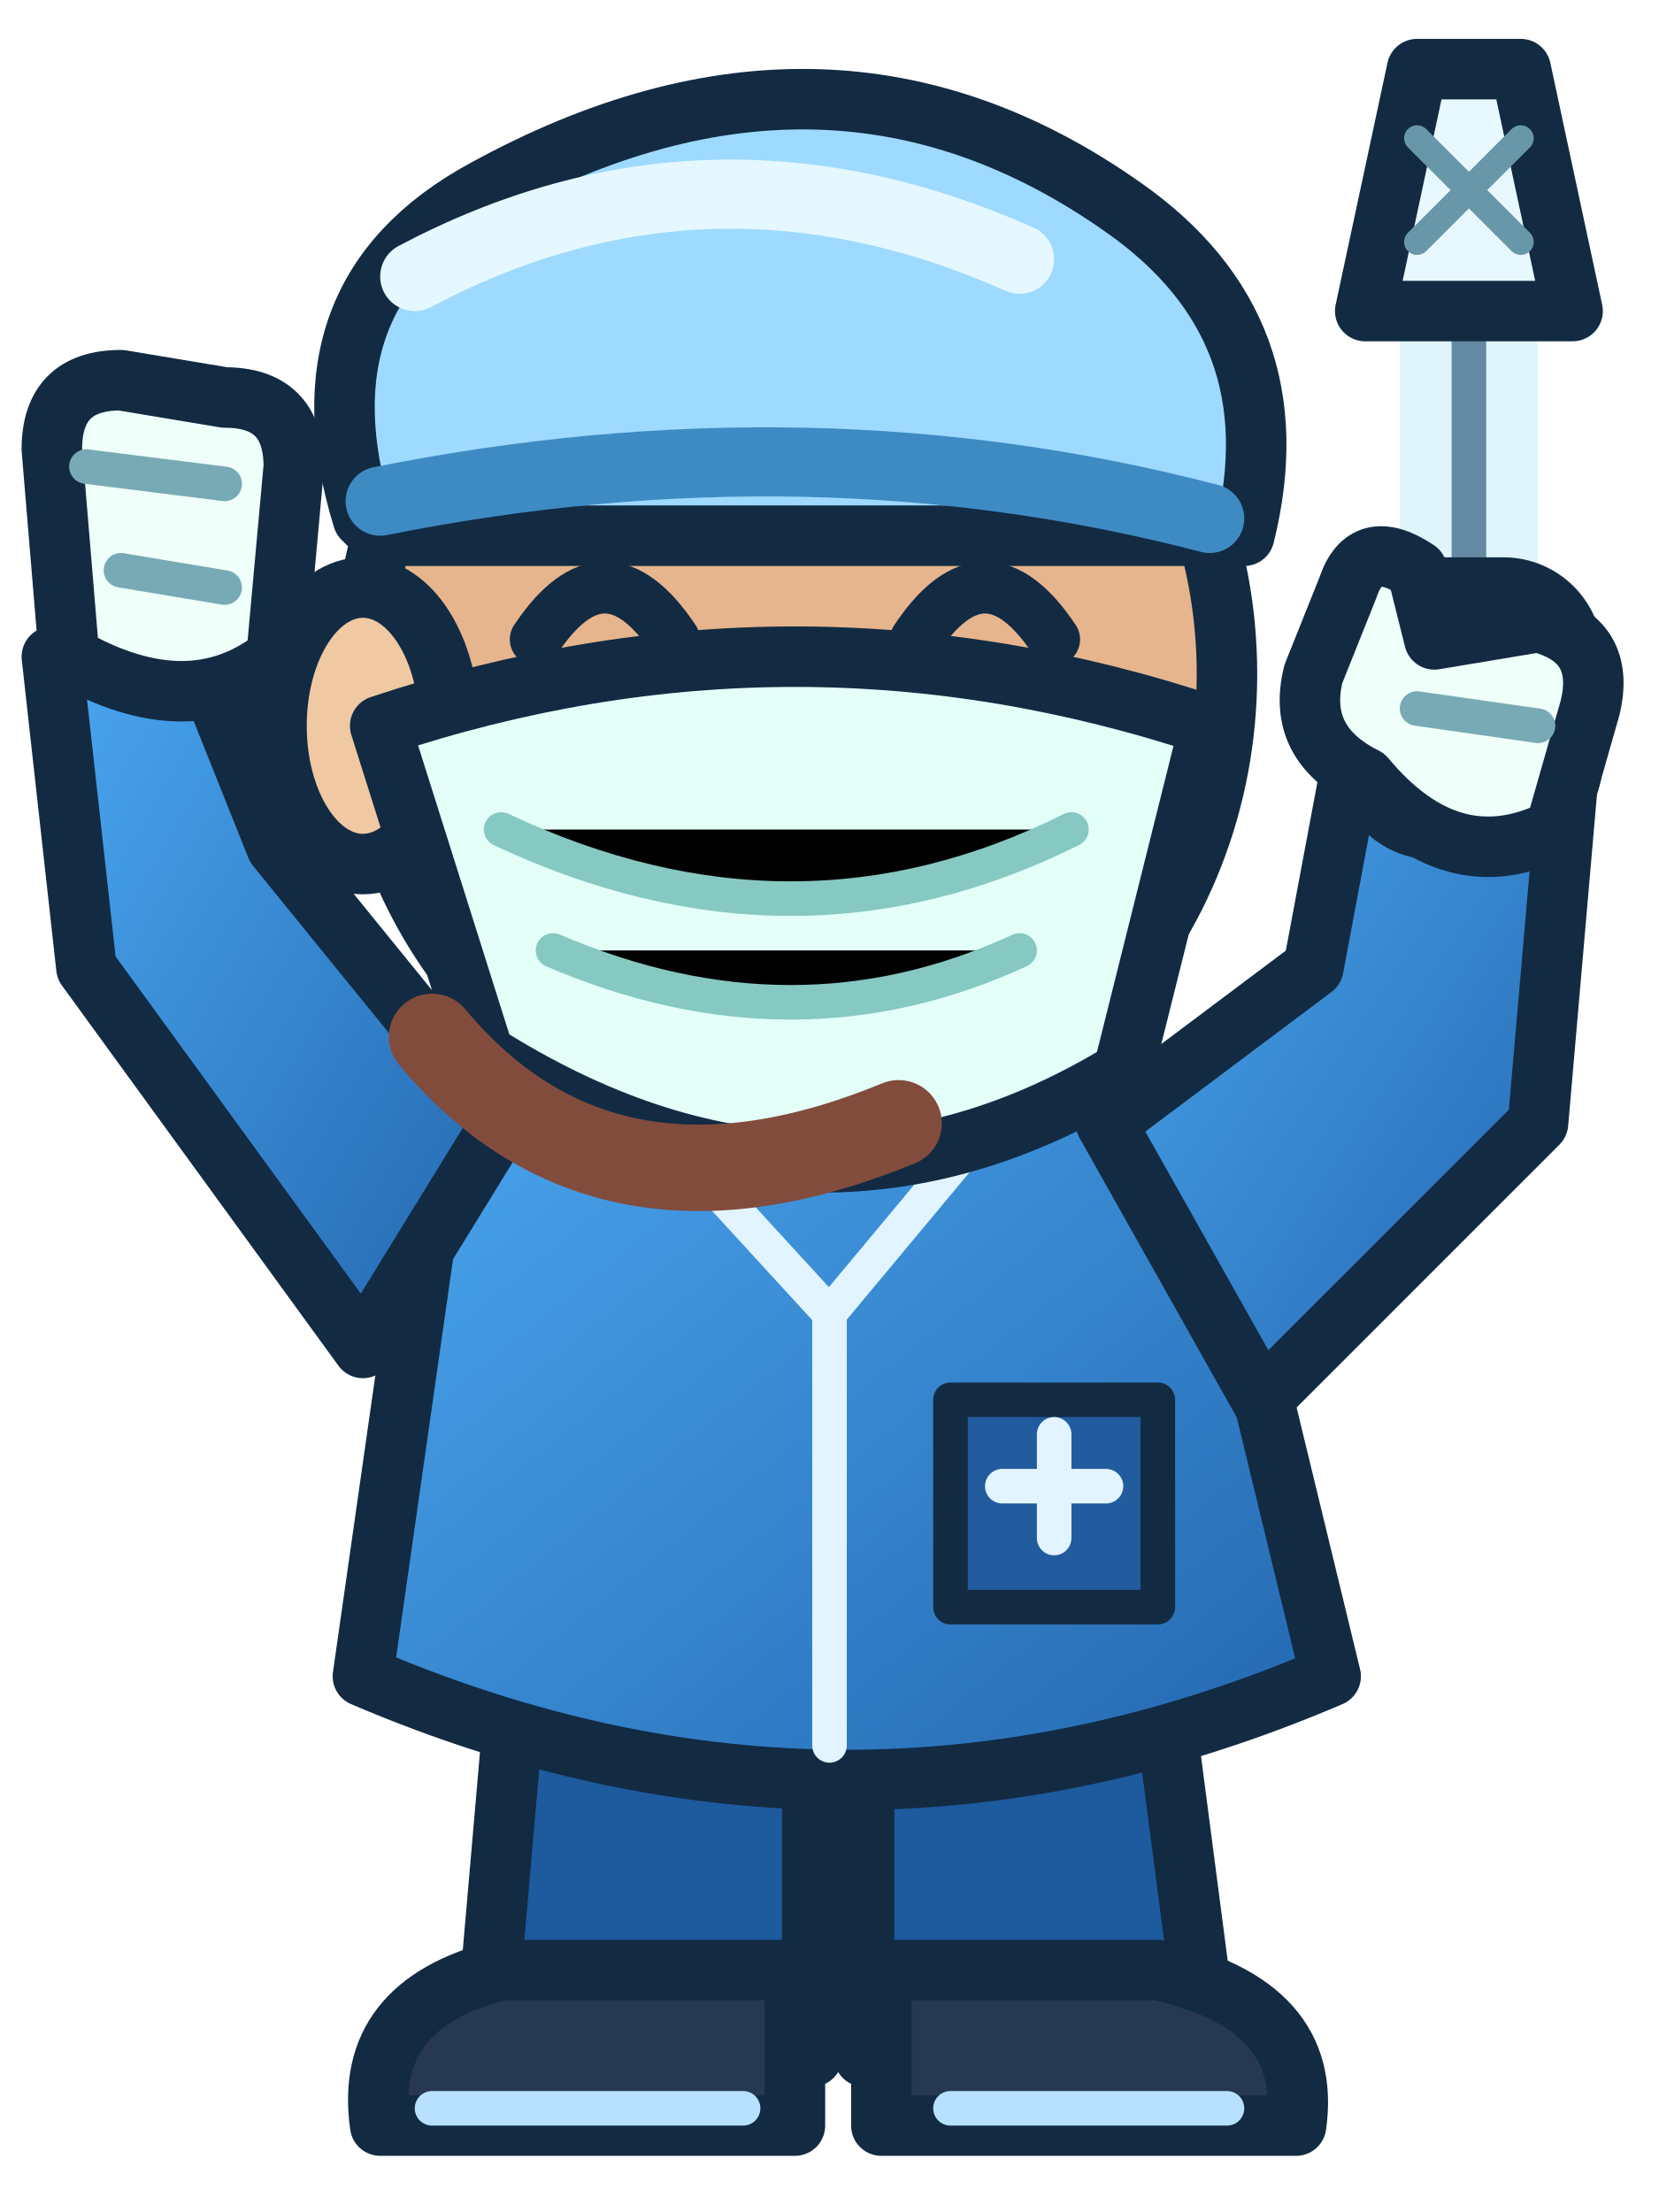
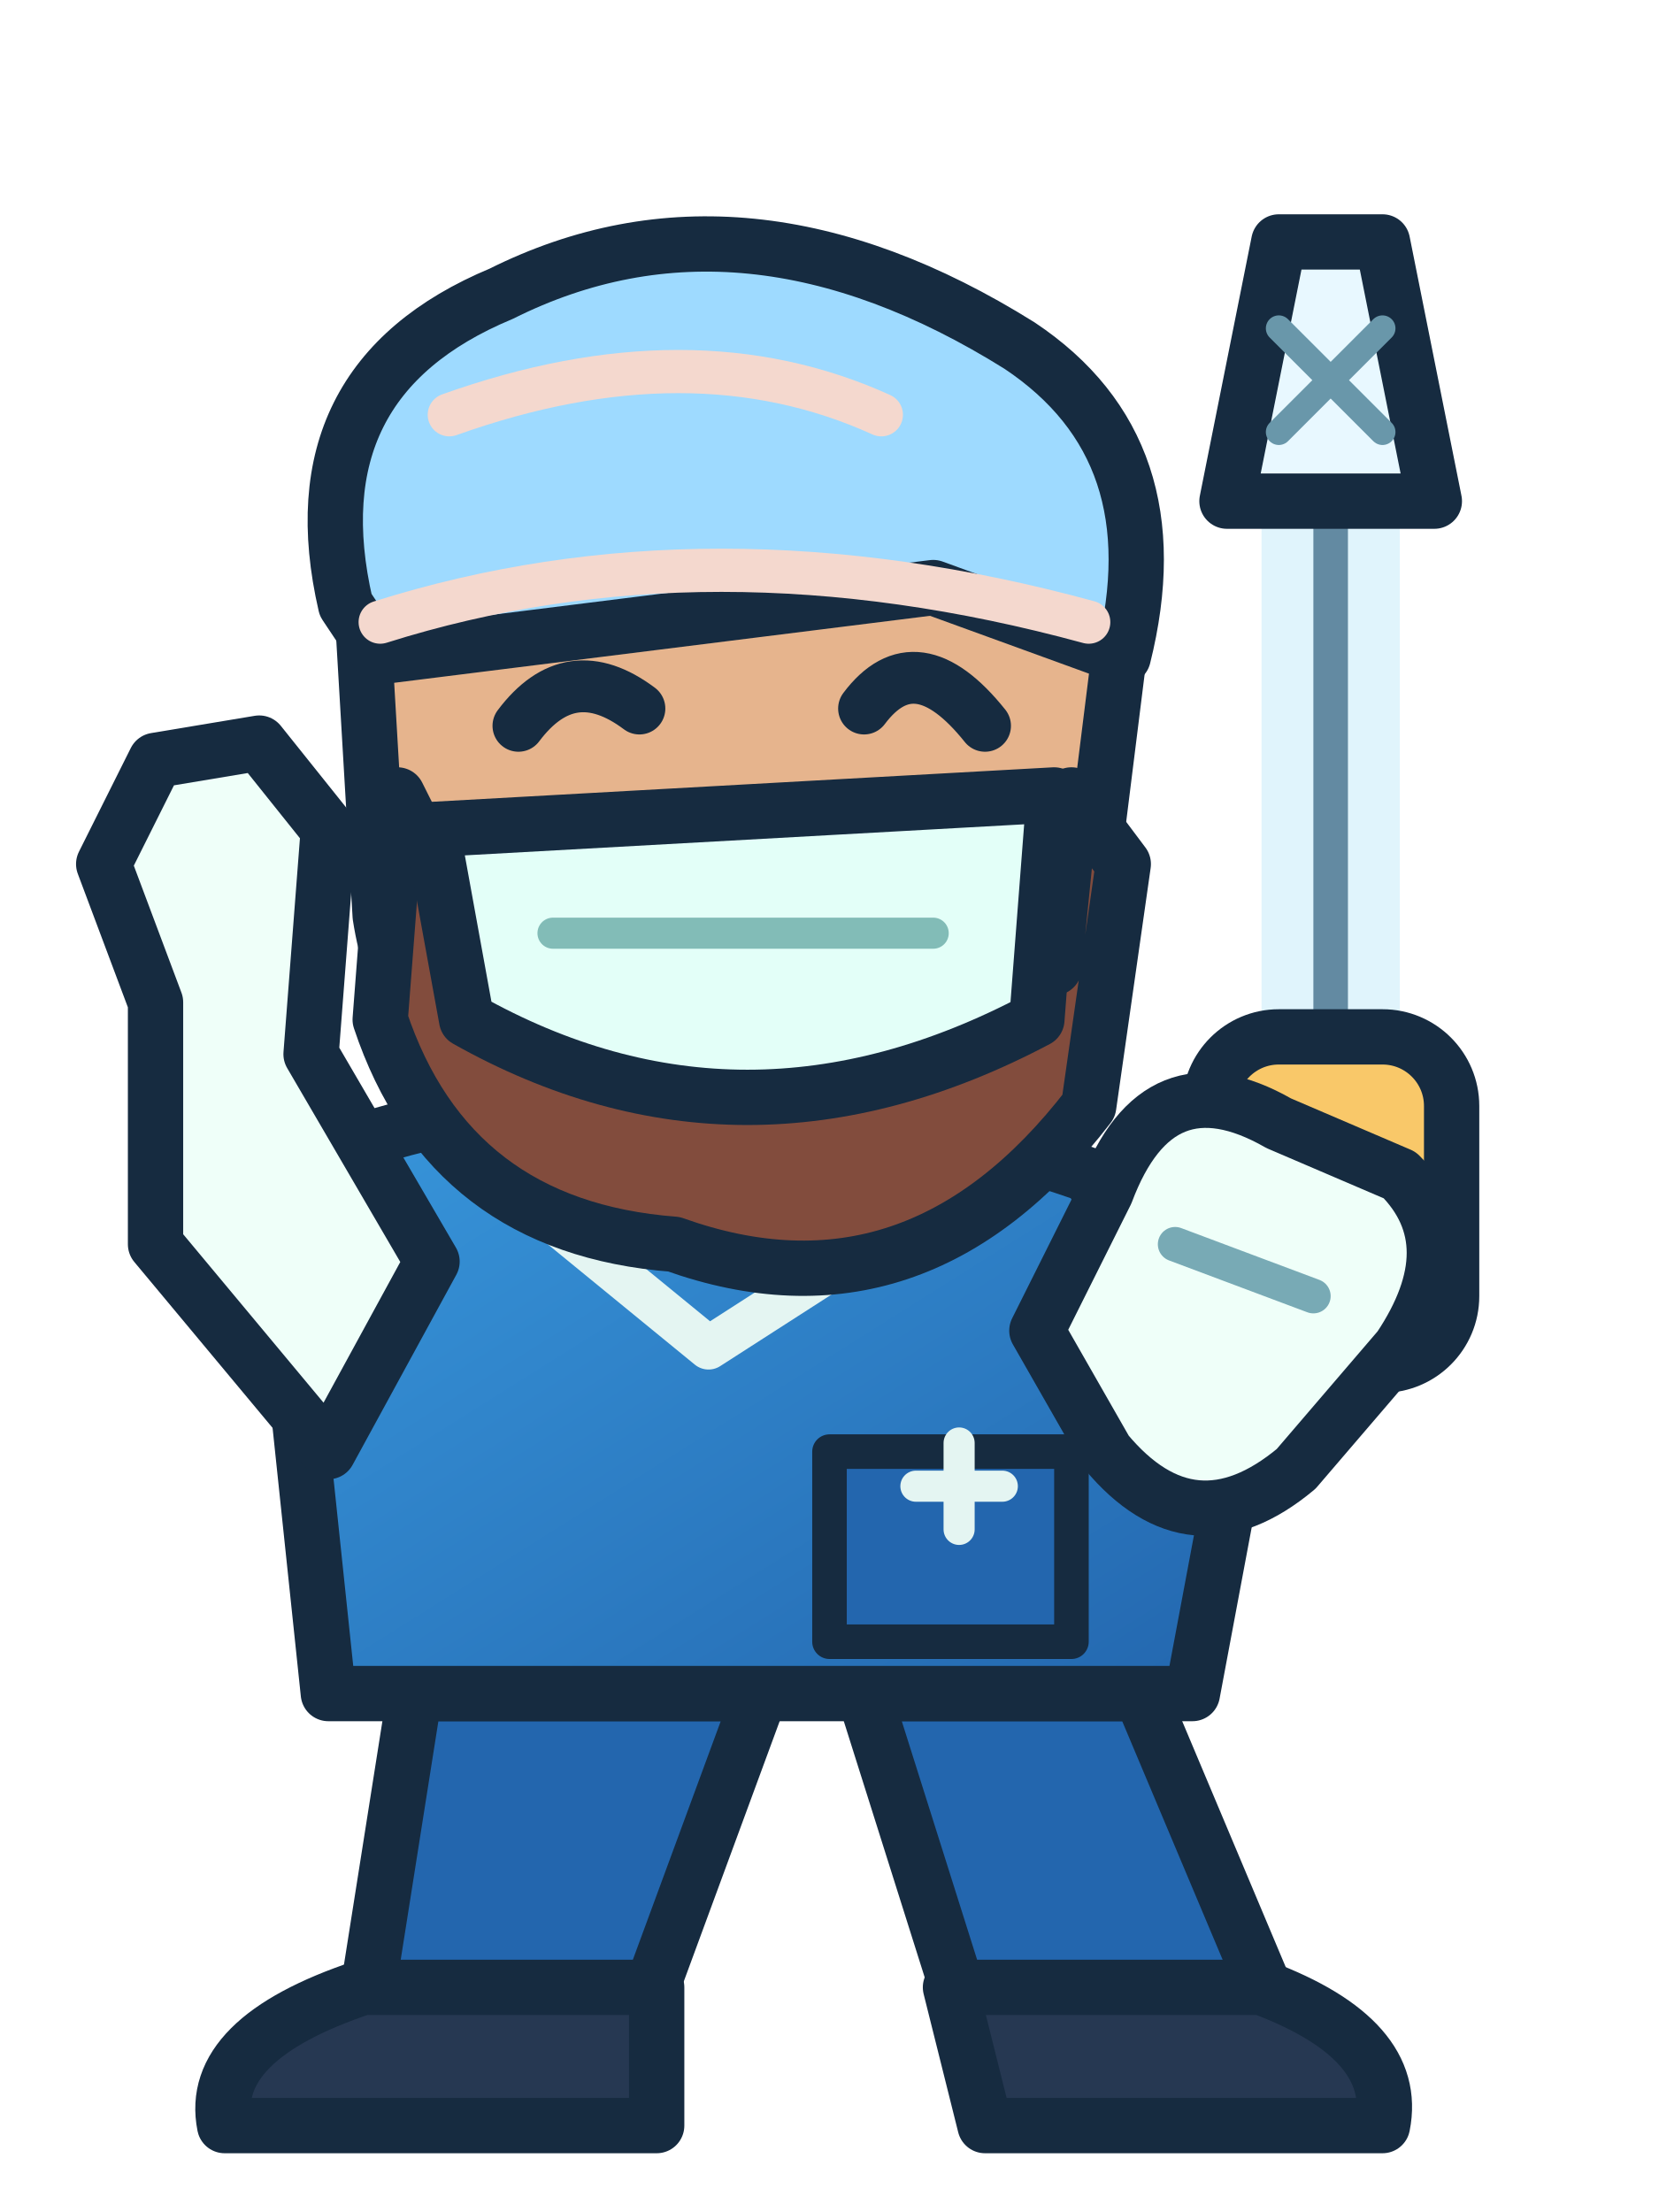
<svg xmlns="http://www.w3.org/2000/svg" width="96" height="128" viewBox="0 0 96 128" role="img" aria-labelledby="leo-victory-title leo-victory-desc">
  <defs>
-     <linearGradient id="leo-victory-scrubs" x2="1" y2="1">
-       <stop stop-color="#4caaf3" />
+     <linearGradient id="leo-victory-scrubs" x1="0" y1="0" x2="1" y2="1">
+       <stop stop-color="#3897dc" />
      <stop offset="1" stop-color="#2366ae" />
    </linearGradient>
  </defs>
-   <g stroke="#122b43" stroke-width="3.5" stroke-linejoin="round" stroke-linecap="round">
+   <g stroke="#162b40" stroke-width="3.2" stroke-linejoin="round" stroke-linecap="round">
    <g id="leo-victory-legs">
-       <path d="M30 96h17v23H28zM50 96h17l3 23H50z" fill="#1d5a9e" />
-       <path d="M29 114h17v9H22q-1-7 7-9M51 114h16q9 2 8 9H51z" fill="#263852" />
-       <path d="M25 122h18m12 0h16" stroke="#b7e1ff" stroke-width="2" />
+       <path d="M24 98H44L37 117H21ZM50 98H66L74 117H56Z" fill="#2366ae" />
+       <path d="M21 115H38V123H13Q12 118 21 115ZM55 115H73Q81 118 80 123H57Z" fill="#263852" />
    </g>
    <g id="leo-victory-torso">
-       <path d="M26 62Q48 53 69 64l8 33q-28 12-56 0z" fill="url(#leo-victory-scrubs)" />
-       <path d="m37 64 11 12 10-12M48 76v25" fill="none" stroke="#e1f4ff" stroke-width="2" />
-       <path d="M55 81h12v12H55z" fill="#225b9e" stroke-width="2" />
-       <path d="M58 86h6m-3-3v6" stroke="#e1f4ff" stroke-width="2" />
-     </g>
-     <g id="leo-victory-raised-arms" fill="url(#leo-victory-scrubs)">
-       <path d="M29 65 16 49 10 34 3 38 5 56 21 78z" />
-       <path d="m64 65 12-9 3-16 12 2-2 23-16 16z" />
+       <path d="M21 66Q40 60 63 68L72 82L69 98H19L17 79Z" fill="url(#leo-victory-scrubs)" />
+       <path d="M30 69L41 78L55 69" fill="none" stroke="#e4f5f2" stroke-width="2.5" />
+       <path d="M48 84H62V95H48Z" fill="#2366ae" stroke-width="2" />
+       <path d="M53 86h5m-2.5-2.5v5" stroke="#e4f5f2" stroke-width="1.8" />
    </g>
    <g id="leo-victory-tool">
-       <path d="M85 44V18" stroke="#e0f4fc" stroke-width="8" />
-       <path d="M85 39V17" stroke="#638aa2" stroke-width="2" />
-       <path d="M79 18h12L88 4h-6z" fill="#e8f8ff" />
-       <path d="m82 8 6 6m-6 0 6-6" stroke="#6997aa" stroke-width="1.5" />
-       <rect x="79" y="34" width="12" height="14" rx="4" fill="#f9c869" />
+       <path d="M77 69V29" stroke="#e0f4fc" stroke-width="8" />
+       <path d="M77 61V30" stroke="#638aa2" stroke-width="2" />
+       <path d="M71 29h12l-3-15h-6z" fill="#e8f8ff" />
+       <path d="m74 19 6 6m-6 0 6-6" stroke="#6997aa" stroke-width="1.5" />
+       <rect x="70" y="60" width="14" height="19" rx="4" fill="#f9c869" />
    </g>
-     <g id="leo-victory-gloves" fill="#effff9">
-       <path d="M4 38 3 26q0-4 4-4l6 1q4 0 4 4l-1 11q-5 4-12 0z" />
-       <path d="m5 27 8 1m-6 5 6 1" stroke="#78aab5" stroke-width="2" />
-       <path d="M79 45q-4-2-3-6l2-5q1-3 4-1l1 4 6-1q4 1 3 5l-2 7q-6 3-11-3z" />
-       <path d="m82 41 7 1" stroke="#78aab5" stroke-width="2" />
+     <g id="leo-victory-raised-arms">
+       <g id="leo-victory-gloves">
+         <path d="M22 73L15 61L16 48L12 43L6 44L3 50L6 58L6 72L16 84Z" fill="#effff9" transform="translate(3 0)" />
+         <path d="M64 69Q67 61 74 65L81 68Q85 72 81 78L75 85Q69 90 64 84L60 77Z" fill="#effff9" />
+         <path d="M68 72l8 3" stroke="#78aab5" stroke-width="2" />
+       </g>
    </g>
    <g id="leo-victory-head">
-       <ellipse cx="46" cy="39" rx="25" ry="27" fill="#e6b48d" />
-       <ellipse cx="21" cy="42" rx="5" ry="8" fill="#f0c8a1" />
-       <path d="M21 30q-4-13 7-19Q48 0 65 12q10 7 7 19H22z" fill="#9edaff" />
-       <path d="M24 16q17-9 35-1" fill="none" stroke="#e5f8ff" stroke-width="4" />
-       <path d="M22 29q25-5 48 1" fill="none" stroke="#3e8bc4" stroke-width="4" />
-       <path d="M22 42q24-8 48 0l-5 20q-18 11-37-1z" fill="#e3fff8" />
-       <path d="M29 48q17 8 33 0m-30 7q14 6 27 0" stroke="#86c8c2" stroke-width="2" />
-       <path d="M31 37q4-6 8 0m14 0q4-6 8 0" fill="none" stroke-width="3" />
-       <path d="M25 60q10 12 27 5" fill="none" stroke="#824c3d" stroke-width="5" />
+       <path d="M21 36Q22 19 42 20Q62 20 65 36L63 52Q59 69 42 69Q24 66 22 53Z" fill="#e6b48d" />
+       <path d="M20 35Q17 22 29 17Q43 10 59 20Q68 26 65 38L54 34L22 38Z" fill="#9edaff" />
+       <path d="M26 24Q40 19 51 24M22 36Q41 30 63 36" fill="none" stroke="#f4d8ce" stroke-width="2.5" />
+       <path d="M23 46L29 58Q43 65 61 56L62 46L65 50L63 64Q53 77 39 72Q26 71 22 59Z" fill="#824c3d" />
+       <path d="M25 48L61 46L60 59Q43 68 27 59Z" fill="#e3fff8" />
+       <path d="M32 54h22" stroke="#82bcb7" stroke-width="1.8" />
+       <path d="M30 42q3-4 7-1m13 0q3-4 7 1" fill="none" stroke-width="3" />
    </g>
  </g>
</svg>
